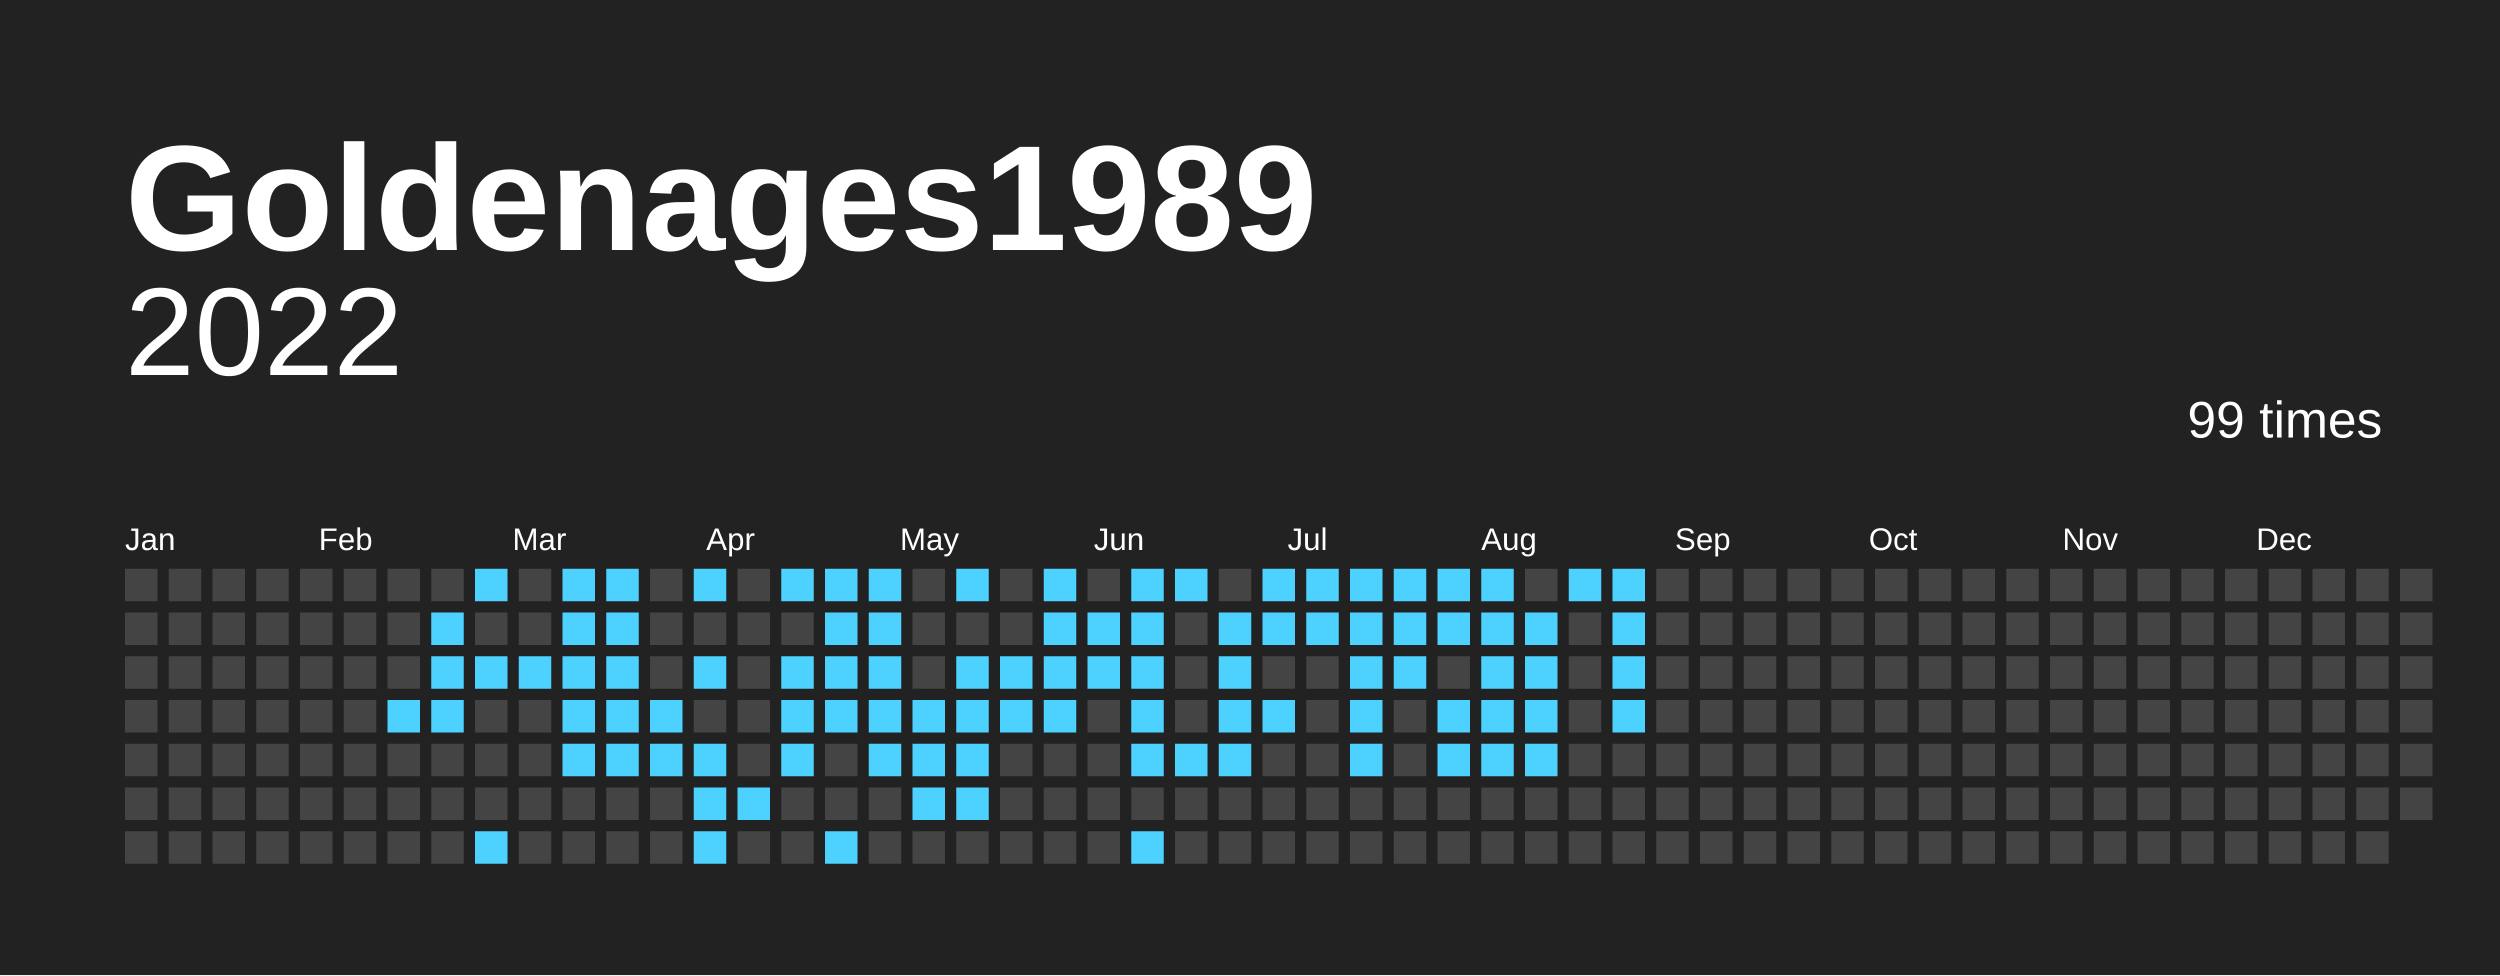
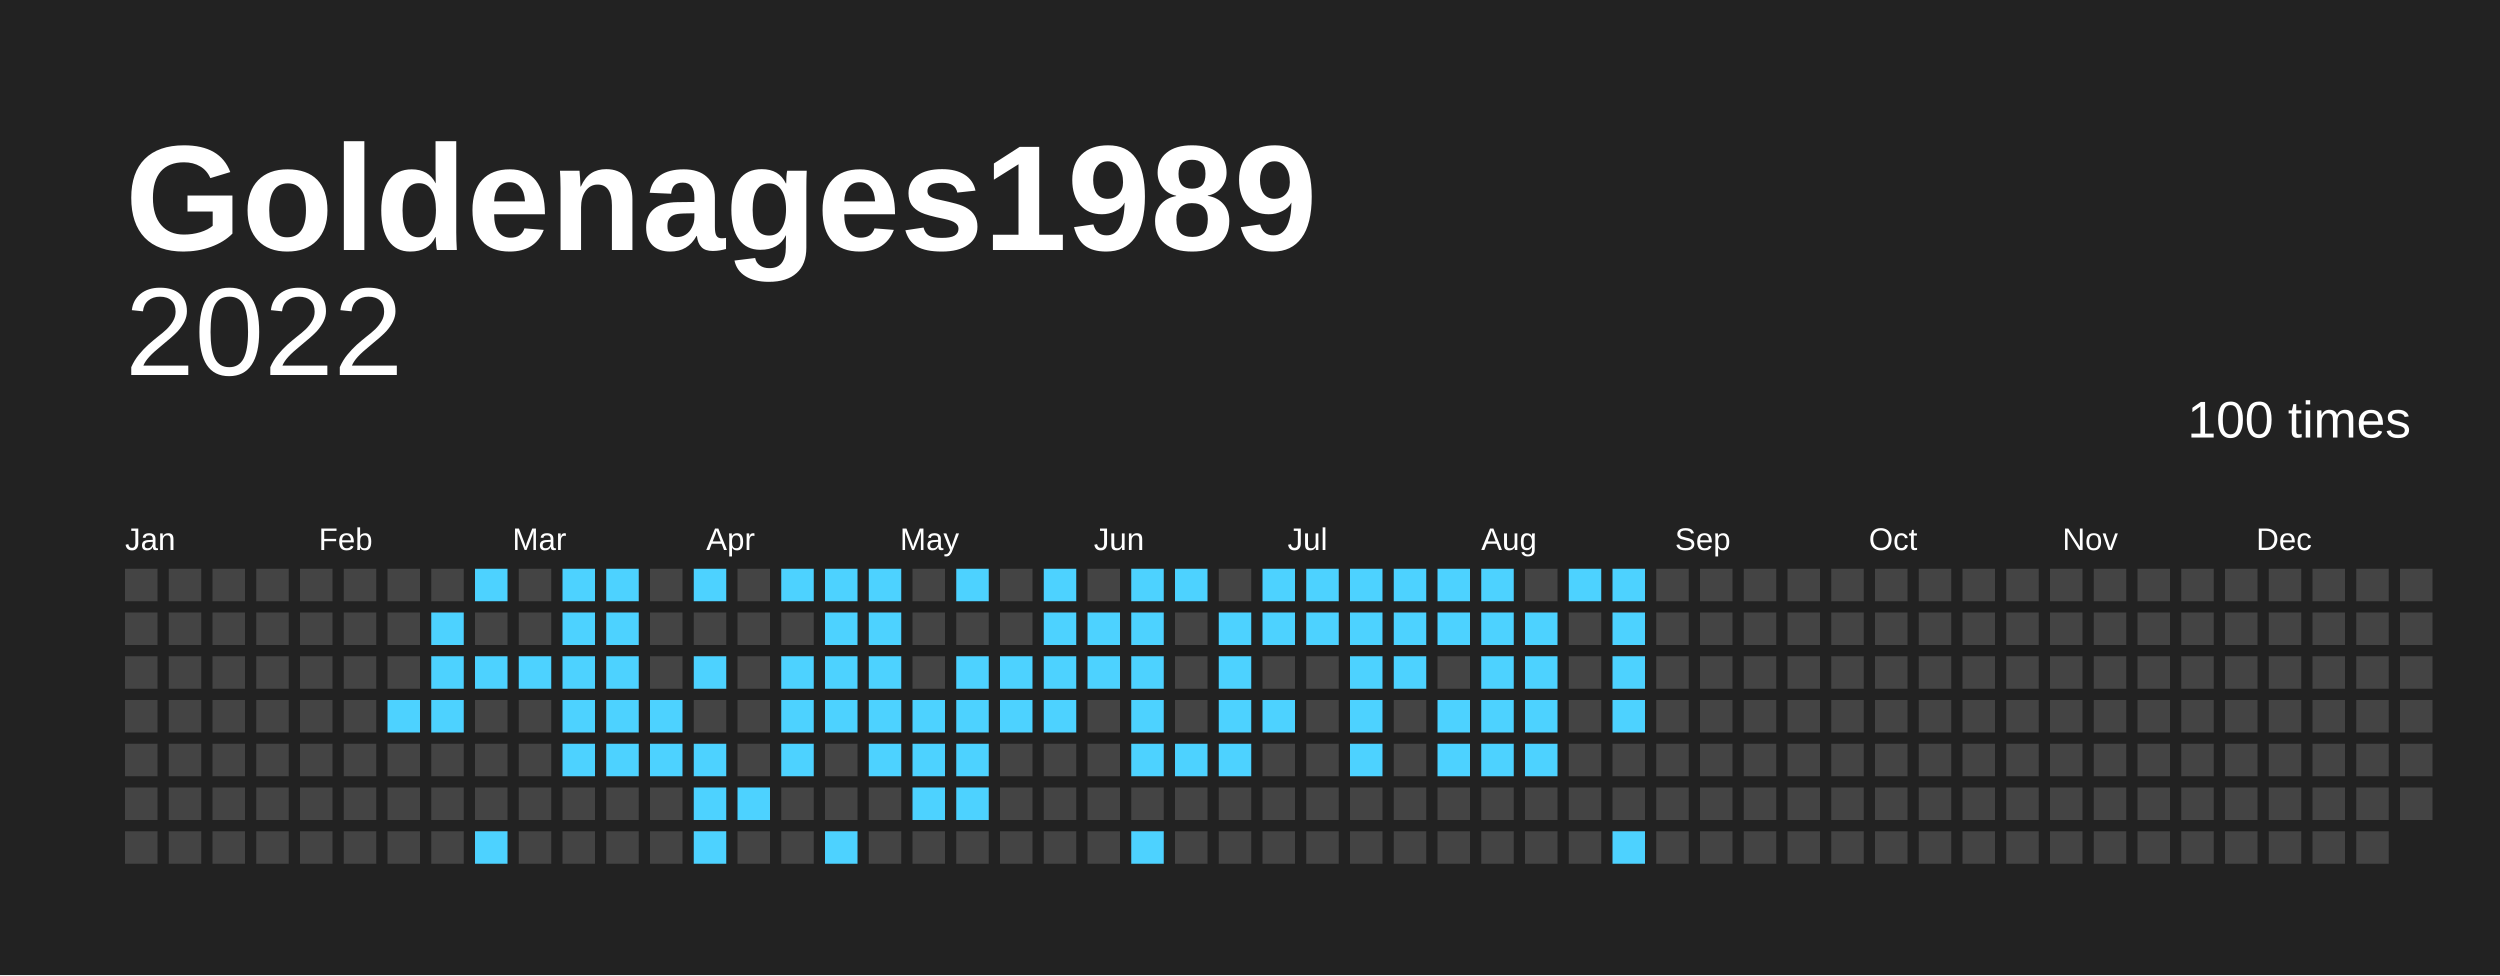
<svg xmlns="http://www.w3.org/2000/svg" baseProfile="full" height="78mm" version="1.1" viewBox="0,0,200,78" width="200mm">
  <defs />
  <rect fill="#222222" height="78" width="200" x="0" y="0" />
  <text fill="#FFFFFF" style="font-size:12px; font-family:Arial; font-weight:bold;" x="10" y="20">Goldenages1989</text>
  <text alignment-baseline="hanging" fill="#FFFFFF" style="font-size:10.0px; font-family:Arial;" x="10" y="30">2022</text>
-   <text alignment-baseline="hanging" fill="#FFFFFF" style="font-size:4.125px; font-family:Arial;" x="175" y="35">99 times</text>
+   <text alignment-baseline="hanging" fill="#FFFFFF" style="font-size:4.125px; font-family:Arial;" x="175" y="35">100 times</text>
  <text fill="#FFFFFF" style="font-size:2.5px; font-family:Arial" x="10.0" y="44">Jan</text>
  <text fill="#FFFFFF" style="font-size:2.5px; font-family:Arial" x="25.5" y="44">Feb</text>
  <text fill="#FFFFFF" style="font-size:2.5px; font-family:Arial" x="41.0" y="44">Mar</text>
  <text fill="#FFFFFF" style="font-size:2.5px; font-family:Arial" x="56.5" y="44">Apr</text>
  <text fill="#FFFFFF" style="font-size:2.5px; font-family:Arial" x="72.0" y="44">May</text>
  <text fill="#FFFFFF" style="font-size:2.5px; font-family:Arial" x="87.5" y="44">Jun</text>
  <text fill="#FFFFFF" style="font-size:2.5px; font-family:Arial" x="103.0" y="44">Jul</text>
  <text fill="#FFFFFF" style="font-size:2.5px; font-family:Arial" x="118.5" y="44">Aug</text>
  <text fill="#FFFFFF" style="font-size:2.5px; font-family:Arial" x="134.0" y="44">Sep</text>
  <text fill="#FFFFFF" style="font-size:2.5px; font-family:Arial" x="149.5" y="44">Oct</text>
  <text fill="#FFFFFF" style="font-size:2.5px; font-family:Arial" x="165.0" y="44">Nov</text>
  <text fill="#FFFFFF" style="font-size:2.5px; font-family:Arial" x="180.5" y="44">Dec</text>
  <rect fill="#444444" height="2.6" width="2.6" x="10.0" y="45.5" />
  <rect fill="#444444" height="2.6" width="2.6" x="10.0" y="49.0" />
  <rect fill="#444444" height="2.6" width="2.6" x="10.0" y="52.5" />
  <rect fill="#444444" height="2.6" width="2.6" x="10.0" y="56.0" />
  <rect fill="#444444" height="2.6" width="2.6" x="10.0" y="59.5" />
  <rect fill="#444444" height="2.6" width="2.6" x="10.0" y="63.0" />
  <rect fill="#444444" height="2.6" width="2.6" x="10.0" y="66.5" />
  <rect fill="#444444" height="2.6" width="2.6" x="13.5" y="45.5" />
  <rect fill="#444444" height="2.6" width="2.6" x="13.5" y="49.0" />
  <rect fill="#444444" height="2.6" width="2.6" x="13.5" y="52.5" />
  <rect fill="#444444" height="2.6" width="2.6" x="13.5" y="56.0" />
  <rect fill="#444444" height="2.6" width="2.6" x="13.5" y="59.5" />
  <rect fill="#444444" height="2.6" width="2.6" x="13.5" y="63.0" />
  <rect fill="#444444" height="2.6" width="2.6" x="13.5" y="66.5" />
  <rect fill="#444444" height="2.6" width="2.6" x="17.0" y="45.5" />
  <rect fill="#444444" height="2.6" width="2.6" x="17.0" y="49.0" />
  <rect fill="#444444" height="2.6" width="2.6" x="17.0" y="52.5" />
  <rect fill="#444444" height="2.6" width="2.6" x="17.0" y="56.0" />
  <rect fill="#444444" height="2.6" width="2.6" x="17.0" y="59.5" />
  <rect fill="#444444" height="2.6" width="2.6" x="17.0" y="63.0" />
  <rect fill="#444444" height="2.6" width="2.6" x="17.0" y="66.5" />
  <rect fill="#444444" height="2.6" width="2.6" x="20.5" y="45.5" />
  <rect fill="#444444" height="2.6" width="2.6" x="20.5" y="49.0" />
  <rect fill="#444444" height="2.6" width="2.6" x="20.5" y="52.5" />
  <rect fill="#444444" height="2.6" width="2.6" x="20.5" y="56.0" />
  <rect fill="#444444" height="2.6" width="2.6" x="20.5" y="59.5" />
  <rect fill="#444444" height="2.6" width="2.6" x="20.5" y="63.0" />
  <rect fill="#444444" height="2.6" width="2.6" x="20.5" y="66.5" />
  <rect fill="#444444" height="2.6" width="2.6" x="24.0" y="45.5" />
  <rect fill="#444444" height="2.6" width="2.6" x="24.0" y="49.0" />
  <rect fill="#444444" height="2.6" width="2.6" x="24.0" y="52.5" />
  <rect fill="#444444" height="2.6" width="2.6" x="24.0" y="56.0" />
  <rect fill="#444444" height="2.6" width="2.6" x="24.0" y="59.5" />
  <rect fill="#444444" height="2.6" width="2.6" x="24.0" y="63.0" />
  <rect fill="#444444" height="2.6" width="2.6" x="24.0" y="66.5" />
  <rect fill="#444444" height="2.6" width="2.6" x="27.5" y="45.5" />
  <rect fill="#444444" height="2.6" width="2.6" x="27.5" y="49.0" />
  <rect fill="#444444" height="2.6" width="2.6" x="27.5" y="52.5" />
  <rect fill="#444444" height="2.6" width="2.6" x="27.5" y="56.0" />
  <rect fill="#444444" height="2.6" width="2.6" x="27.5" y="59.5" />
  <rect fill="#444444" height="2.6" width="2.6" x="27.5" y="63.0" />
  <rect fill="#444444" height="2.6" width="2.6" x="27.5" y="66.5" />
  <rect fill="#444444" height="2.6" width="2.6" x="31.0" y="45.5" />
  <rect fill="#444444" height="2.6" width="2.6" x="31.0" y="49.0" />
  <rect fill="#444444" height="2.6" width="2.6" x="31.0" y="52.5" />
  <rect fill="#4DD2FF" height="2.6" width="2.6" x="31.0" y="56.0" />
  <rect fill="#444444" height="2.6" width="2.6" x="31.0" y="59.5" />
  <rect fill="#444444" height="2.6" width="2.6" x="31.0" y="63.0" />
  <rect fill="#444444" height="2.6" width="2.6" x="31.0" y="66.5" />
  <rect fill="#444444" height="2.6" width="2.6" x="34.5" y="45.5" />
  <rect fill="#4DD2FF" height="2.6" width="2.6" x="34.5" y="49.0" />
  <rect fill="#4DD2FF" height="2.6" width="2.6" x="34.5" y="52.5" />
  <rect fill="#4DD2FF" height="2.6" width="2.6" x="34.5" y="56.0" />
  <rect fill="#444444" height="2.6" width="2.6" x="34.5" y="59.5" />
  <rect fill="#444444" height="2.6" width="2.6" x="34.5" y="63.0" />
  <rect fill="#444444" height="2.6" width="2.6" x="34.5" y="66.5" />
  <rect fill="#4DD2FF" height="2.6" width="2.6" x="38.0" y="45.5" />
  <rect fill="#444444" height="2.6" width="2.6" x="38.0" y="49.0" />
  <rect fill="#4DD2FF" height="2.6" width="2.6" x="38.0" y="52.5" />
  <rect fill="#444444" height="2.6" width="2.6" x="38.0" y="56.0" />
  <rect fill="#444444" height="2.6" width="2.6" x="38.0" y="59.5" />
  <rect fill="#444444" height="2.6" width="2.6" x="38.0" y="63.0" />
  <rect fill="#4DD2FF" height="2.6" width="2.6" x="38.0" y="66.5" />
  <rect fill="#444444" height="2.6" width="2.6" x="41.5" y="45.5" />
  <rect fill="#444444" height="2.6" width="2.6" x="41.5" y="49.0" />
  <rect fill="#4DD2FF" height="2.6" width="2.6" x="41.5" y="52.5" />
  <rect fill="#444444" height="2.6" width="2.6" x="41.5" y="56.0" />
  <rect fill="#444444" height="2.6" width="2.6" x="41.5" y="59.5" />
  <rect fill="#444444" height="2.6" width="2.6" x="41.5" y="63.0" />
  <rect fill="#444444" height="2.6" width="2.6" x="41.5" y="66.5" />
  <rect fill="#4DD2FF" height="2.6" width="2.6" x="45.0" y="45.5" />
  <rect fill="#4DD2FF" height="2.6" width="2.6" x="45.0" y="49.0" />
  <rect fill="#4DD2FF" height="2.6" width="2.6" x="45.0" y="52.5" />
  <rect fill="#4DD2FF" height="2.6" width="2.6" x="45.0" y="56.0" />
  <rect fill="#4DD2FF" height="2.6" width="2.6" x="45.0" y="59.5" />
  <rect fill="#444444" height="2.6" width="2.6" x="45.0" y="63.0" />
  <rect fill="#444444" height="2.6" width="2.6" x="45.0" y="66.5" />
  <rect fill="#4DD2FF" height="2.6" width="2.6" x="48.5" y="45.5" />
  <rect fill="#4DD2FF" height="2.6" width="2.6" x="48.5" y="49.0" />
  <rect fill="#4DD2FF" height="2.6" width="2.6" x="48.5" y="52.5" />
  <rect fill="#4DD2FF" height="2.6" width="2.6" x="48.5" y="56.0" />
  <rect fill="#4DD2FF" height="2.6" width="2.6" x="48.5" y="59.5" />
  <rect fill="#444444" height="2.6" width="2.6" x="48.5" y="63.0" />
  <rect fill="#444444" height="2.6" width="2.6" x="48.5" y="66.5" />
  <rect fill="#444444" height="2.6" width="2.6" x="52.0" y="45.5" />
  <rect fill="#444444" height="2.6" width="2.6" x="52.0" y="49.0" />
  <rect fill="#444444" height="2.6" width="2.6" x="52.0" y="52.5" />
  <rect fill="#4DD2FF" height="2.6" width="2.6" x="52.0" y="56.0" />
  <rect fill="#4DD2FF" height="2.6" width="2.6" x="52.0" y="59.5" />
  <rect fill="#444444" height="2.6" width="2.6" x="52.0" y="63.0" />
  <rect fill="#444444" height="2.6" width="2.6" x="52.0" y="66.5" />
  <rect fill="#4DD2FF" height="2.6" width="2.6" x="55.5" y="45.5" />
  <rect fill="#444444" height="2.6" width="2.6" x="55.5" y="49.0" />
  <rect fill="#4DD2FF" height="2.6" width="2.6" x="55.5" y="52.5" />
  <rect fill="#444444" height="2.6" width="2.6" x="55.5" y="56.0" />
  <rect fill="#4DD2FF" height="2.6" width="2.6" x="55.5" y="59.5" />
  <rect fill="#4DD2FF" height="2.6" width="2.6" x="55.5" y="63.0" />
  <rect fill="#4DD2FF" height="2.6" width="2.6" x="55.5" y="66.5" />
  <rect fill="#444444" height="2.6" width="2.6" x="59.0" y="45.5" />
  <rect fill="#444444" height="2.6" width="2.6" x="59.0" y="49.0" />
  <rect fill="#444444" height="2.6" width="2.6" x="59.0" y="52.5" />
  <rect fill="#444444" height="2.6" width="2.6" x="59.0" y="56.0" />
  <rect fill="#444444" height="2.6" width="2.6" x="59.0" y="59.5" />
  <rect fill="#4DD2FF" height="2.6" width="2.6" x="59.0" y="63.0" />
  <rect fill="#444444" height="2.6" width="2.6" x="59.0" y="66.5" />
  <rect fill="#4DD2FF" height="2.6" width="2.6" x="62.5" y="45.5" />
  <rect fill="#444444" height="2.6" width="2.6" x="62.5" y="49.0" />
  <rect fill="#4DD2FF" height="2.6" width="2.6" x="62.5" y="52.5" />
  <rect fill="#4DD2FF" height="2.6" width="2.6" x="62.5" y="56.0" />
  <rect fill="#4DD2FF" height="2.6" width="2.6" x="62.5" y="59.5" />
  <rect fill="#444444" height="2.6" width="2.6" x="62.5" y="63.0" />
  <rect fill="#444444" height="2.6" width="2.6" x="62.5" y="66.5" />
  <rect fill="#4DD2FF" height="2.6" width="2.6" x="66.0" y="45.5" />
  <rect fill="#4DD2FF" height="2.6" width="2.6" x="66.0" y="49.0" />
  <rect fill="#4DD2FF" height="2.6" width="2.6" x="66.0" y="52.5" />
  <rect fill="#4DD2FF" height="2.6" width="2.6" x="66.0" y="56.0" />
  <rect fill="#444444" height="2.6" width="2.6" x="66.0" y="59.5" />
  <rect fill="#444444" height="2.6" width="2.6" x="66.0" y="63.0" />
  <rect fill="#4DD2FF" height="2.6" width="2.6" x="66.0" y="66.5" />
  <rect fill="#4DD2FF" height="2.6" width="2.6" x="69.5" y="45.5" />
  <rect fill="#4DD2FF" height="2.6" width="2.6" x="69.5" y="49.0" />
  <rect fill="#4DD2FF" height="2.6" width="2.6" x="69.5" y="52.5" />
  <rect fill="#4DD2FF" height="2.6" width="2.6" x="69.5" y="56.0" />
  <rect fill="#4DD2FF" height="2.6" width="2.6" x="69.5" y="59.5" />
  <rect fill="#444444" height="2.6" width="2.6" x="69.5" y="63.0" />
  <rect fill="#444444" height="2.6" width="2.6" x="69.5" y="66.5" />
  <rect fill="#444444" height="2.6" width="2.6" x="73.0" y="45.5" />
  <rect fill="#444444" height="2.6" width="2.6" x="73.0" y="49.0" />
  <rect fill="#444444" height="2.6" width="2.6" x="73.0" y="52.5" />
  <rect fill="#4DD2FF" height="2.6" width="2.6" x="73.0" y="56.0" />
  <rect fill="#4DD2FF" height="2.6" width="2.6" x="73.0" y="59.5" />
  <rect fill="#4DD2FF" height="2.6" width="2.6" x="73.0" y="63.0" />
  <rect fill="#444444" height="2.6" width="2.6" x="73.0" y="66.5" />
  <rect fill="#4DD2FF" height="2.6" width="2.6" x="76.5" y="45.5" />
  <rect fill="#444444" height="2.6" width="2.6" x="76.5" y="49.0" />
  <rect fill="#4DD2FF" height="2.6" width="2.6" x="76.5" y="52.5" />
  <rect fill="#4DD2FF" height="2.6" width="2.6" x="76.5" y="56.0" />
  <rect fill="#4DD2FF" height="2.6" width="2.6" x="76.5" y="59.5" />
  <rect fill="#4DD2FF" height="2.6" width="2.6" x="76.5" y="63.0" />
  <rect fill="#444444" height="2.6" width="2.6" x="76.5" y="66.5" />
  <rect fill="#444444" height="2.6" width="2.6" x="80.0" y="45.5" />
  <rect fill="#444444" height="2.6" width="2.6" x="80.0" y="49.0" />
  <rect fill="#4DD2FF" height="2.6" width="2.6" x="80.0" y="52.5" />
  <rect fill="#4DD2FF" height="2.6" width="2.6" x="80.0" y="56.0" />
  <rect fill="#444444" height="2.6" width="2.6" x="80.0" y="59.5" />
  <rect fill="#444444" height="2.6" width="2.6" x="80.0" y="63.0" />
  <rect fill="#444444" height="2.6" width="2.6" x="80.0" y="66.5" />
  <rect fill="#4DD2FF" height="2.6" width="2.6" x="83.5" y="45.5" />
  <rect fill="#4DD2FF" height="2.6" width="2.6" x="83.5" y="49.0" />
  <rect fill="#4DD2FF" height="2.6" width="2.6" x="83.5" y="52.5" />
  <rect fill="#4DD2FF" height="2.6" width="2.6" x="83.5" y="56.0" />
  <rect fill="#444444" height="2.6" width="2.6" x="83.5" y="59.5" />
  <rect fill="#444444" height="2.6" width="2.6" x="83.5" y="63.0" />
  <rect fill="#444444" height="2.6" width="2.6" x="83.5" y="66.5" />
  <rect fill="#444444" height="2.6" width="2.6" x="87.0" y="45.5" />
  <rect fill="#4DD2FF" height="2.6" width="2.6" x="87.0" y="49.0" />
  <rect fill="#4DD2FF" height="2.6" width="2.6" x="87.0" y="52.5" />
  <rect fill="#444444" height="2.6" width="2.6" x="87.0" y="56.0" />
  <rect fill="#444444" height="2.6" width="2.6" x="87.0" y="59.5" />
  <rect fill="#444444" height="2.6" width="2.6" x="87.0" y="63.0" />
  <rect fill="#444444" height="2.6" width="2.6" x="87.0" y="66.5" />
  <rect fill="#4DD2FF" height="2.6" width="2.6" x="90.5" y="45.5" />
  <rect fill="#4DD2FF" height="2.6" width="2.6" x="90.5" y="49.0" />
  <rect fill="#4DD2FF" height="2.6" width="2.6" x="90.5" y="52.5" />
  <rect fill="#4DD2FF" height="2.6" width="2.6" x="90.5" y="56.0" />
  <rect fill="#4DD2FF" height="2.6" width="2.6" x="90.5" y="59.5" />
  <rect fill="#444444" height="2.6" width="2.6" x="90.5" y="63.0" />
  <rect fill="#4DD2FF" height="2.6" width="2.6" x="90.5" y="66.5" />
  <rect fill="#4DD2FF" height="2.6" width="2.6" x="94.0" y="45.5" />
  <rect fill="#444444" height="2.6" width="2.6" x="94.0" y="49.0" />
  <rect fill="#444444" height="2.6" width="2.6" x="94.0" y="52.5" />
  <rect fill="#444444" height="2.6" width="2.6" x="94.0" y="56.0" />
  <rect fill="#4DD2FF" height="2.6" width="2.6" x="94.0" y="59.5" />
  <rect fill="#444444" height="2.6" width="2.6" x="94.0" y="63.0" />
  <rect fill="#444444" height="2.6" width="2.6" x="94.0" y="66.5" />
  <rect fill="#444444" height="2.6" width="2.6" x="97.5" y="45.5" />
  <rect fill="#4DD2FF" height="2.6" width="2.6" x="97.5" y="49.0" />
  <rect fill="#4DD2FF" height="2.6" width="2.6" x="97.5" y="52.5" />
  <rect fill="#4DD2FF" height="2.6" width="2.6" x="97.5" y="56.0" />
  <rect fill="#4DD2FF" height="2.6" width="2.6" x="97.5" y="59.5" />
  <rect fill="#444444" height="2.6" width="2.6" x="97.5" y="63.0" />
  <rect fill="#444444" height="2.6" width="2.6" x="97.5" y="66.5" />
  <rect fill="#4DD2FF" height="2.6" width="2.6" x="101.0" y="45.5" />
  <rect fill="#4DD2FF" height="2.6" width="2.6" x="101.0" y="49.0" />
  <rect fill="#444444" height="2.6" width="2.6" x="101.0" y="52.5" />
  <rect fill="#4DD2FF" height="2.6" width="2.6" x="101.0" y="56.0" />
  <rect fill="#444444" height="2.6" width="2.6" x="101.0" y="59.5" />
  <rect fill="#444444" height="2.6" width="2.6" x="101.0" y="63.0" />
  <rect fill="#444444" height="2.6" width="2.6" x="101.0" y="66.5" />
  <rect fill="#4DD2FF" height="2.6" width="2.6" x="104.5" y="45.5" />
  <rect fill="#4DD2FF" height="2.6" width="2.6" x="104.5" y="49.0" />
  <rect fill="#444444" height="2.6" width="2.6" x="104.5" y="52.5" />
  <rect fill="#444444" height="2.6" width="2.6" x="104.5" y="56.0" />
  <rect fill="#444444" height="2.6" width="2.6" x="104.5" y="59.5" />
  <rect fill="#444444" height="2.6" width="2.6" x="104.5" y="63.0" />
  <rect fill="#444444" height="2.6" width="2.6" x="104.5" y="66.5" />
  <rect fill="#4DD2FF" height="2.6" width="2.6" x="108.0" y="45.5" />
  <rect fill="#4DD2FF" height="2.6" width="2.6" x="108.0" y="49.0" />
  <rect fill="#4DD2FF" height="2.6" width="2.6" x="108.0" y="52.5" />
  <rect fill="#4DD2FF" height="2.6" width="2.6" x="108.0" y="56.0" />
  <rect fill="#4DD2FF" height="2.6" width="2.6" x="108.0" y="59.5" />
  <rect fill="#444444" height="2.6" width="2.6" x="108.0" y="63.0" />
  <rect fill="#444444" height="2.6" width="2.6" x="108.0" y="66.5" />
  <rect fill="#4DD2FF" height="2.6" width="2.6" x="111.5" y="45.5" />
  <rect fill="#4DD2FF" height="2.6" width="2.6" x="111.5" y="49.0" />
  <rect fill="#4DD2FF" height="2.6" width="2.6" x="111.5" y="52.5" />
  <rect fill="#444444" height="2.6" width="2.6" x="111.5" y="56.0" />
  <rect fill="#444444" height="2.6" width="2.6" x="111.5" y="59.5" />
  <rect fill="#444444" height="2.6" width="2.6" x="111.5" y="63.0" />
  <rect fill="#444444" height="2.6" width="2.6" x="111.5" y="66.5" />
  <rect fill="#4DD2FF" height="2.6" width="2.6" x="115.0" y="45.5" />
  <rect fill="#4DD2FF" height="2.6" width="2.6" x="115.0" y="49.0" />
  <rect fill="#444444" height="2.6" width="2.6" x="115.0" y="52.5" />
  <rect fill="#4DD2FF" height="2.6" width="2.6" x="115.0" y="56.0" />
  <rect fill="#4DD2FF" height="2.6" width="2.6" x="115.0" y="59.5" />
  <rect fill="#444444" height="2.6" width="2.6" x="115.0" y="63.0" />
  <rect fill="#444444" height="2.6" width="2.6" x="115.0" y="66.5" />
  <rect fill="#4DD2FF" height="2.6" width="2.6" x="118.5" y="45.5" />
  <rect fill="#4DD2FF" height="2.6" width="2.6" x="118.5" y="49.0" />
  <rect fill="#4DD2FF" height="2.6" width="2.6" x="118.5" y="52.5" />
  <rect fill="#4DD2FF" height="2.6" width="2.6" x="118.5" y="56.0" />
  <rect fill="#4DD2FF" height="2.6" width="2.6" x="118.5" y="59.5" />
  <rect fill="#444444" height="2.6" width="2.6" x="118.5" y="63.0" />
  <rect fill="#444444" height="2.6" width="2.6" x="118.5" y="66.5" />
  <rect fill="#444444" height="2.6" width="2.6" x="122.0" y="45.5" />
  <rect fill="#4DD2FF" height="2.6" width="2.6" x="122.0" y="49.0" />
  <rect fill="#4DD2FF" height="2.6" width="2.6" x="122.0" y="52.5" />
  <rect fill="#4DD2FF" height="2.6" width="2.6" x="122.0" y="56.0" />
  <rect fill="#4DD2FF" height="2.6" width="2.6" x="122.0" y="59.5" />
  <rect fill="#444444" height="2.6" width="2.6" x="122.0" y="63.0" />
  <rect fill="#444444" height="2.6" width="2.6" x="122.0" y="66.5" />
  <rect fill="#4DD2FF" height="2.6" width="2.6" x="125.5" y="45.5" />
  <rect fill="#444444" height="2.6" width="2.6" x="125.5" y="49.0" />
  <rect fill="#444444" height="2.6" width="2.6" x="125.5" y="52.5" />
  <rect fill="#444444" height="2.6" width="2.6" x="125.5" y="56.0" />
  <rect fill="#444444" height="2.6" width="2.6" x="125.5" y="59.5" />
  <rect fill="#444444" height="2.6" width="2.6" x="125.5" y="63.0" />
  <rect fill="#444444" height="2.6" width="2.6" x="125.5" y="66.5" />
  <rect fill="#4DD2FF" height="2.6" width="2.6" x="129.0" y="45.5" />
  <rect fill="#4DD2FF" height="2.6" width="2.6" x="129.0" y="49.0" />
  <rect fill="#4DD2FF" height="2.6" width="2.6" x="129.0" y="52.5" />
  <rect fill="#4DD2FF" height="2.6" width="2.6" x="129.0" y="56.0" />
  <rect fill="#444444" height="2.6" width="2.6" x="129.0" y="59.5" />
  <rect fill="#444444" height="2.6" width="2.6" x="129.0" y="63.0" />
-   <rect fill="#444444" height="2.6" width="2.6" x="129.0" y="66.5" />
+   <rect fill="#4DD2FF" height="2.6" width="2.6" x="129.0" y="66.5" />
  <rect fill="#444444" height="2.6" width="2.6" x="132.5" y="45.5" />
  <rect fill="#444444" height="2.6" width="2.6" x="132.5" y="49.0" />
  <rect fill="#444444" height="2.6" width="2.6" x="132.5" y="52.5" />
  <rect fill="#444444" height="2.6" width="2.6" x="132.5" y="56.0" />
  <rect fill="#444444" height="2.6" width="2.6" x="132.5" y="59.5" />
  <rect fill="#444444" height="2.6" width="2.6" x="132.5" y="63.0" />
  <rect fill="#444444" height="2.6" width="2.6" x="132.5" y="66.5" />
  <rect fill="#444444" height="2.6" width="2.6" x="136.0" y="45.5" />
  <rect fill="#444444" height="2.6" width="2.6" x="136.0" y="49.0" />
  <rect fill="#444444" height="2.6" width="2.6" x="136.0" y="52.5" />
  <rect fill="#444444" height="2.6" width="2.6" x="136.0" y="56.0" />
  <rect fill="#444444" height="2.6" width="2.6" x="136.0" y="59.5" />
  <rect fill="#444444" height="2.6" width="2.6" x="136.0" y="63.0" />
  <rect fill="#444444" height="2.6" width="2.6" x="136.0" y="66.5" />
  <rect fill="#444444" height="2.6" width="2.6" x="139.5" y="45.5" />
  <rect fill="#444444" height="2.6" width="2.6" x="139.5" y="49.0" />
  <rect fill="#444444" height="2.6" width="2.6" x="139.5" y="52.5" />
  <rect fill="#444444" height="2.6" width="2.6" x="139.5" y="56.0" />
  <rect fill="#444444" height="2.6" width="2.6" x="139.5" y="59.5" />
  <rect fill="#444444" height="2.6" width="2.6" x="139.5" y="63.0" />
  <rect fill="#444444" height="2.6" width="2.6" x="139.5" y="66.5" />
  <rect fill="#444444" height="2.6" width="2.6" x="143.0" y="45.5" />
  <rect fill="#444444" height="2.6" width="2.6" x="143.0" y="49.0" />
  <rect fill="#444444" height="2.6" width="2.6" x="143.0" y="52.5" />
  <rect fill="#444444" height="2.6" width="2.6" x="143.0" y="56.0" />
  <rect fill="#444444" height="2.6" width="2.6" x="143.0" y="59.5" />
  <rect fill="#444444" height="2.6" width="2.6" x="143.0" y="63.0" />
  <rect fill="#444444" height="2.6" width="2.6" x="143.0" y="66.5" />
  <rect fill="#444444" height="2.6" width="2.6" x="146.5" y="45.5" />
  <rect fill="#444444" height="2.6" width="2.6" x="146.5" y="49.0" />
  <rect fill="#444444" height="2.6" width="2.6" x="146.5" y="52.5" />
  <rect fill="#444444" height="2.6" width="2.6" x="146.5" y="56.0" />
  <rect fill="#444444" height="2.6" width="2.6" x="146.5" y="59.5" />
  <rect fill="#444444" height="2.6" width="2.6" x="146.5" y="63.0" />
  <rect fill="#444444" height="2.6" width="2.6" x="146.5" y="66.5" />
  <rect fill="#444444" height="2.6" width="2.6" x="150.0" y="45.5" />
  <rect fill="#444444" height="2.6" width="2.6" x="150.0" y="49.0" />
  <rect fill="#444444" height="2.6" width="2.6" x="150.0" y="52.5" />
  <rect fill="#444444" height="2.6" width="2.6" x="150.0" y="56.0" />
  <rect fill="#444444" height="2.6" width="2.6" x="150.0" y="59.5" />
  <rect fill="#444444" height="2.6" width="2.6" x="150.0" y="63.0" />
  <rect fill="#444444" height="2.6" width="2.6" x="150.0" y="66.5" />
  <rect fill="#444444" height="2.6" width="2.6" x="153.5" y="45.5" />
  <rect fill="#444444" height="2.6" width="2.6" x="153.5" y="49.0" />
  <rect fill="#444444" height="2.6" width="2.6" x="153.5" y="52.5" />
  <rect fill="#444444" height="2.6" width="2.6" x="153.5" y="56.0" />
  <rect fill="#444444" height="2.6" width="2.6" x="153.5" y="59.5" />
  <rect fill="#444444" height="2.6" width="2.6" x="153.5" y="63.0" />
  <rect fill="#444444" height="2.6" width="2.6" x="153.5" y="66.5" />
  <rect fill="#444444" height="2.6" width="2.6" x="157.0" y="45.5" />
  <rect fill="#444444" height="2.6" width="2.6" x="157.0" y="49.0" />
  <rect fill="#444444" height="2.6" width="2.6" x="157.0" y="52.5" />
  <rect fill="#444444" height="2.6" width="2.6" x="157.0" y="56.0" />
  <rect fill="#444444" height="2.6" width="2.6" x="157.0" y="59.5" />
  <rect fill="#444444" height="2.6" width="2.6" x="157.0" y="63.0" />
  <rect fill="#444444" height="2.6" width="2.6" x="157.0" y="66.5" />
  <rect fill="#444444" height="2.6" width="2.6" x="160.5" y="45.5" />
  <rect fill="#444444" height="2.6" width="2.6" x="160.5" y="49.0" />
  <rect fill="#444444" height="2.6" width="2.6" x="160.5" y="52.5" />
  <rect fill="#444444" height="2.6" width="2.6" x="160.5" y="56.0" />
  <rect fill="#444444" height="2.6" width="2.6" x="160.5" y="59.5" />
  <rect fill="#444444" height="2.6" width="2.6" x="160.5" y="63.0" />
  <rect fill="#444444" height="2.6" width="2.6" x="160.5" y="66.5" />
  <rect fill="#444444" height="2.6" width="2.6" x="164.0" y="45.5" />
  <rect fill="#444444" height="2.6" width="2.6" x="164.0" y="49.0" />
  <rect fill="#444444" height="2.6" width="2.6" x="164.0" y="52.5" />
  <rect fill="#444444" height="2.6" width="2.6" x="164.0" y="56.0" />
  <rect fill="#444444" height="2.6" width="2.6" x="164.0" y="59.5" />
  <rect fill="#444444" height="2.6" width="2.6" x="164.0" y="63.0" />
  <rect fill="#444444" height="2.6" width="2.6" x="164.0" y="66.5" />
  <rect fill="#444444" height="2.6" width="2.6" x="167.5" y="45.5" />
  <rect fill="#444444" height="2.6" width="2.6" x="167.5" y="49.0" />
  <rect fill="#444444" height="2.6" width="2.6" x="167.5" y="52.5" />
  <rect fill="#444444" height="2.6" width="2.6" x="167.5" y="56.0" />
  <rect fill="#444444" height="2.6" width="2.6" x="167.5" y="59.5" />
  <rect fill="#444444" height="2.6" width="2.6" x="167.5" y="63.0" />
  <rect fill="#444444" height="2.6" width="2.6" x="167.5" y="66.5" />
  <rect fill="#444444" height="2.6" width="2.6" x="171.0" y="45.5" />
  <rect fill="#444444" height="2.6" width="2.6" x="171.0" y="49.0" />
  <rect fill="#444444" height="2.6" width="2.6" x="171.0" y="52.5" />
  <rect fill="#444444" height="2.6" width="2.6" x="171.0" y="56.0" />
  <rect fill="#444444" height="2.6" width="2.6" x="171.0" y="59.5" />
  <rect fill="#444444" height="2.6" width="2.6" x="171.0" y="63.0" />
  <rect fill="#444444" height="2.6" width="2.6" x="171.0" y="66.5" />
  <rect fill="#444444" height="2.6" width="2.6" x="174.5" y="45.5" />
  <rect fill="#444444" height="2.6" width="2.6" x="174.5" y="49.0" />
  <rect fill="#444444" height="2.6" width="2.6" x="174.5" y="52.5" />
  <rect fill="#444444" height="2.6" width="2.6" x="174.5" y="56.0" />
  <rect fill="#444444" height="2.6" width="2.6" x="174.5" y="59.5" />
  <rect fill="#444444" height="2.6" width="2.6" x="174.5" y="63.0" />
  <rect fill="#444444" height="2.6" width="2.6" x="174.5" y="66.5" />
  <rect fill="#444444" height="2.6" width="2.6" x="178.0" y="45.5" />
  <rect fill="#444444" height="2.6" width="2.6" x="178.0" y="49.0" />
  <rect fill="#444444" height="2.6" width="2.6" x="178.0" y="52.5" />
  <rect fill="#444444" height="2.6" width="2.6" x="178.0" y="56.0" />
  <rect fill="#444444" height="2.6" width="2.6" x="178.0" y="59.5" />
  <rect fill="#444444" height="2.6" width="2.6" x="178.0" y="63.0" />
  <rect fill="#444444" height="2.6" width="2.6" x="178.0" y="66.5" />
  <rect fill="#444444" height="2.6" width="2.6" x="181.5" y="45.5" />
  <rect fill="#444444" height="2.6" width="2.6" x="181.5" y="49.0" />
  <rect fill="#444444" height="2.6" width="2.6" x="181.5" y="52.5" />
  <rect fill="#444444" height="2.6" width="2.6" x="181.5" y="56.0" />
  <rect fill="#444444" height="2.6" width="2.6" x="181.5" y="59.5" />
  <rect fill="#444444" height="2.6" width="2.6" x="181.5" y="63.0" />
  <rect fill="#444444" height="2.6" width="2.6" x="181.5" y="66.5" />
  <rect fill="#444444" height="2.6" width="2.6" x="185.0" y="45.5" />
  <rect fill="#444444" height="2.6" width="2.6" x="185.0" y="49.0" />
  <rect fill="#444444" height="2.6" width="2.6" x="185.0" y="52.5" />
  <rect fill="#444444" height="2.6" width="2.6" x="185.0" y="56.0" />
  <rect fill="#444444" height="2.6" width="2.6" x="185.0" y="59.5" />
  <rect fill="#444444" height="2.6" width="2.6" x="185.0" y="63.0" />
  <rect fill="#444444" height="2.6" width="2.6" x="185.0" y="66.5" />
  <rect fill="#444444" height="2.6" width="2.6" x="188.5" y="45.5" />
  <rect fill="#444444" height="2.6" width="2.6" x="188.5" y="49.0" />
  <rect fill="#444444" height="2.6" width="2.6" x="188.5" y="52.5" />
  <rect fill="#444444" height="2.6" width="2.6" x="188.5" y="56.0" />
  <rect fill="#444444" height="2.6" width="2.6" x="188.5" y="59.5" />
  <rect fill="#444444" height="2.6" width="2.6" x="188.5" y="63.0" />
  <rect fill="#444444" height="2.6" width="2.6" x="188.5" y="66.5" />
  <rect fill="#444444" height="2.6" width="2.6" x="192.0" y="45.5" />
  <rect fill="#444444" height="2.6" width="2.6" x="192.0" y="49.0" />
  <rect fill="#444444" height="2.6" width="2.6" x="192.0" y="52.5" />
  <rect fill="#444444" height="2.6" width="2.6" x="192.0" y="56.0" />
  <rect fill="#444444" height="2.6" width="2.6" x="192.0" y="59.5" />
  <rect fill="#444444" height="2.6" width="2.6" x="192.0" y="63.0" />
</svg>
